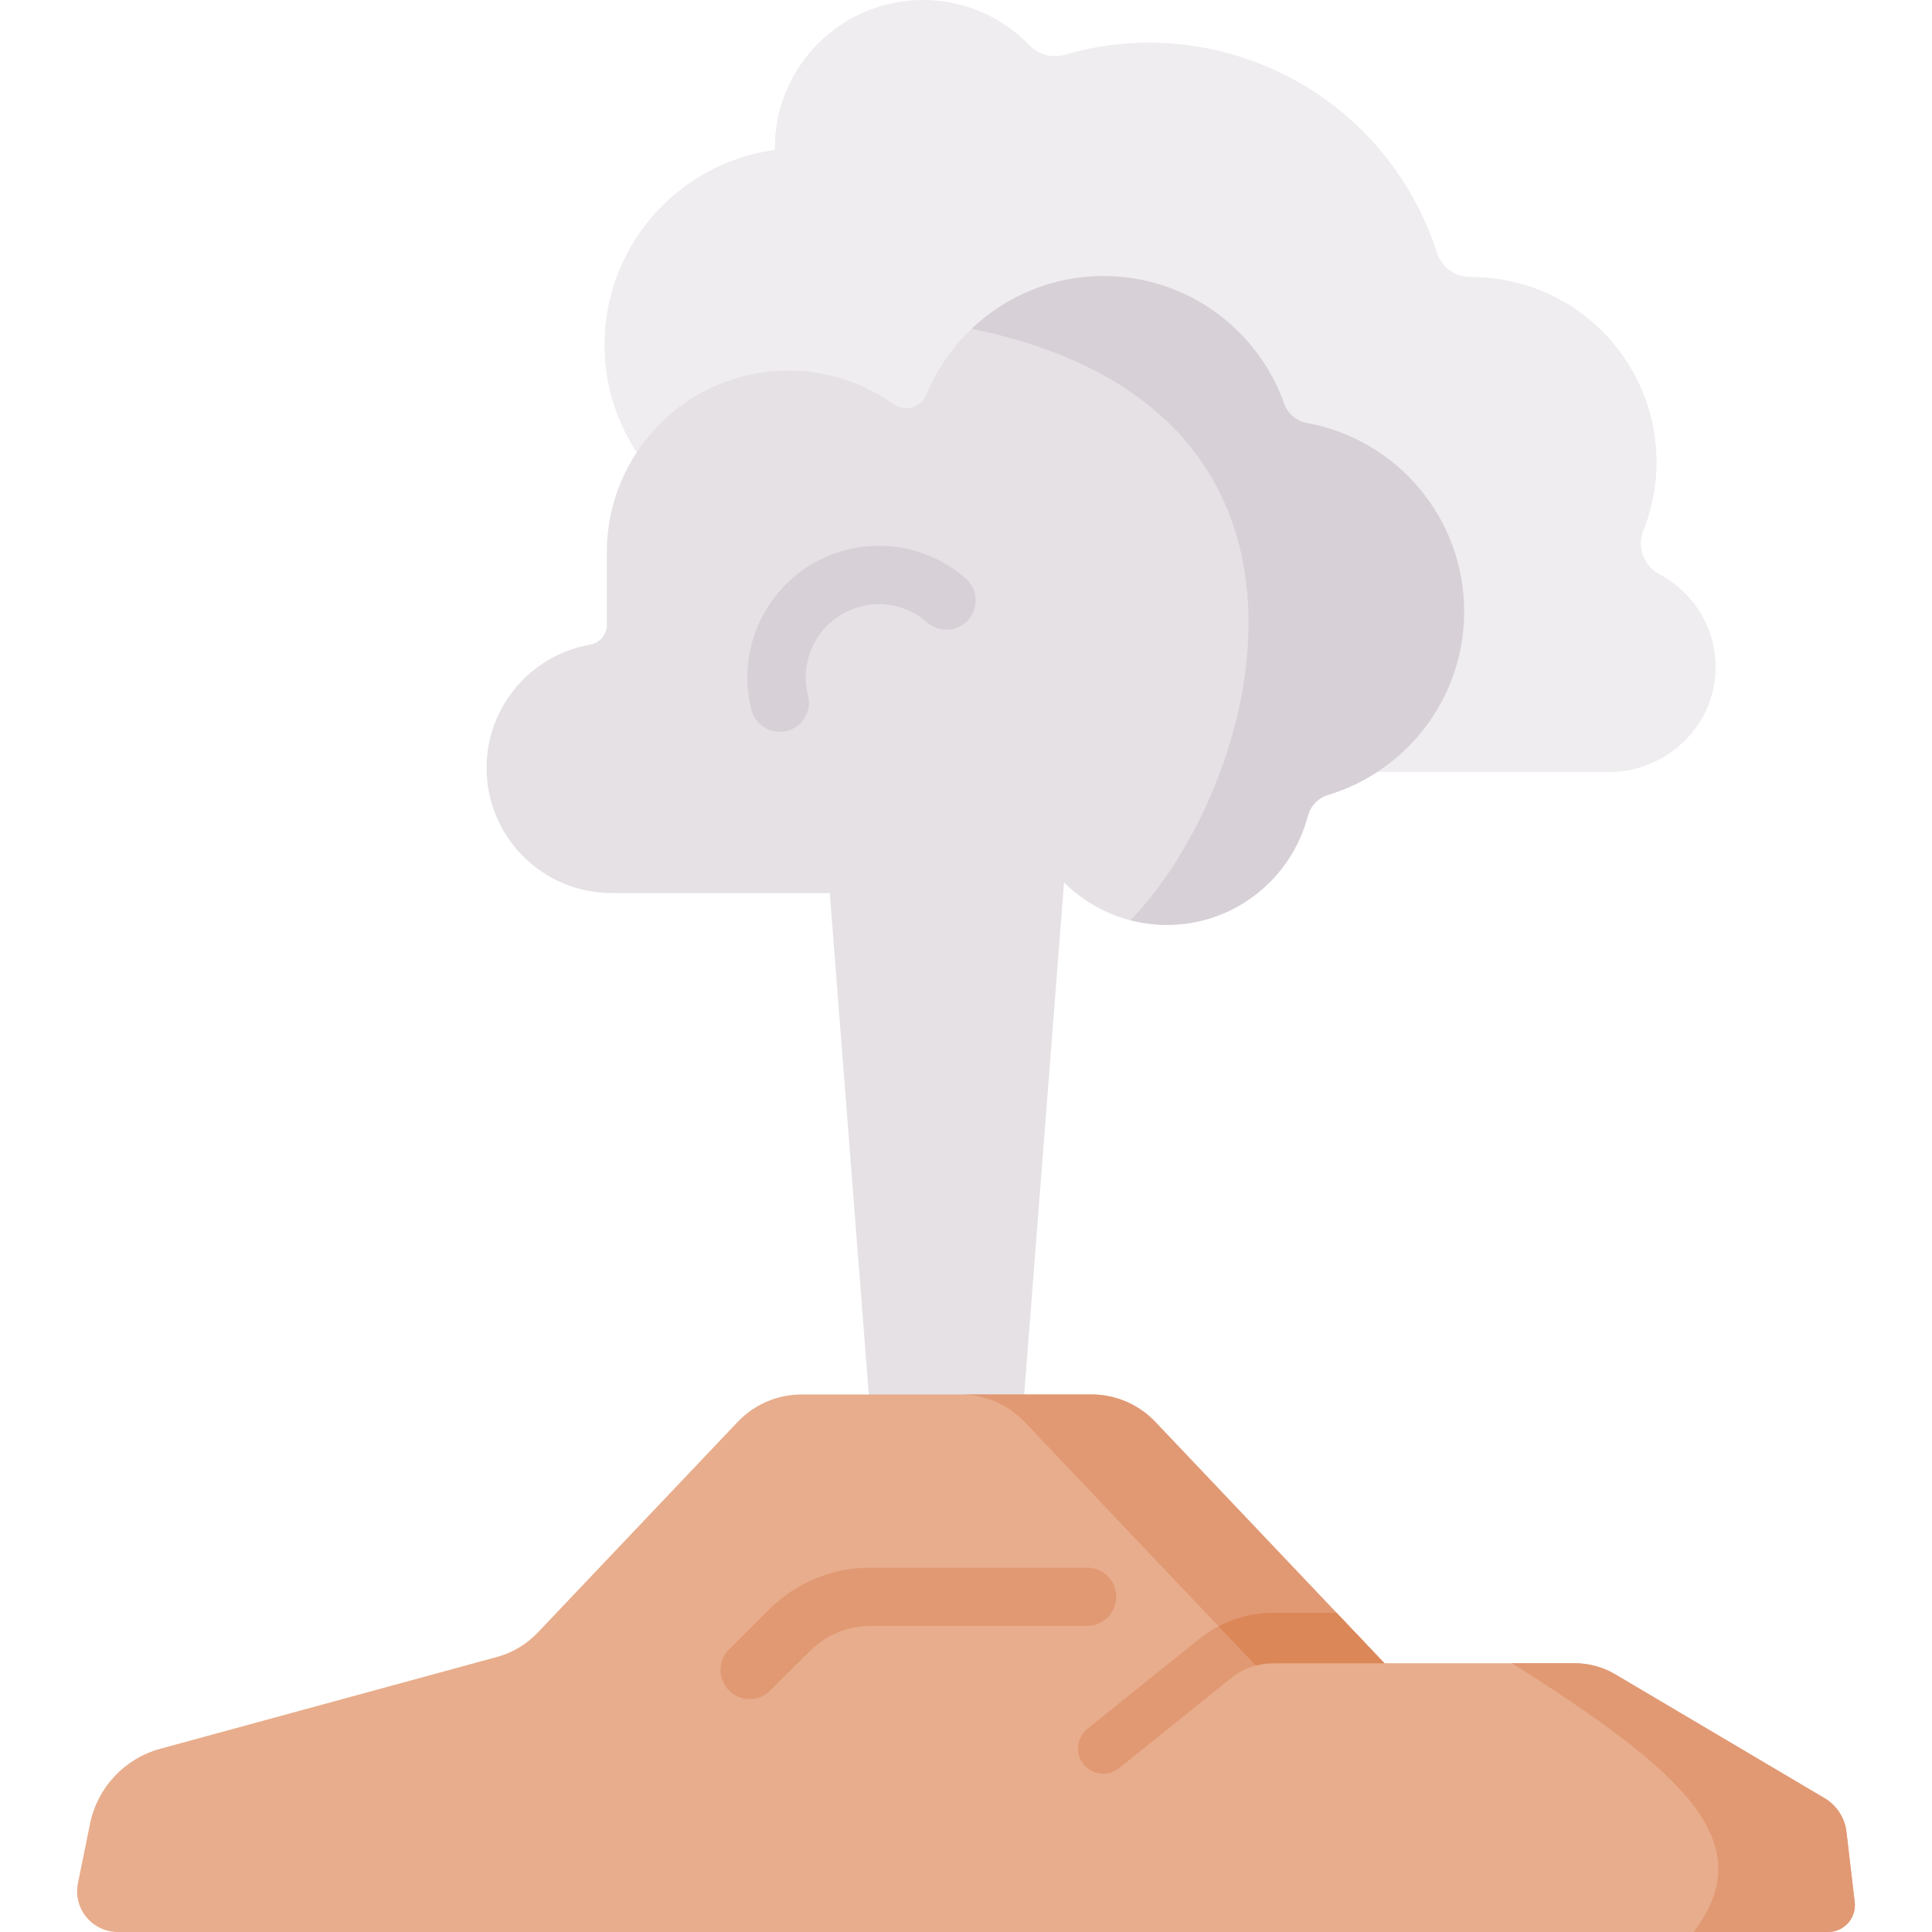
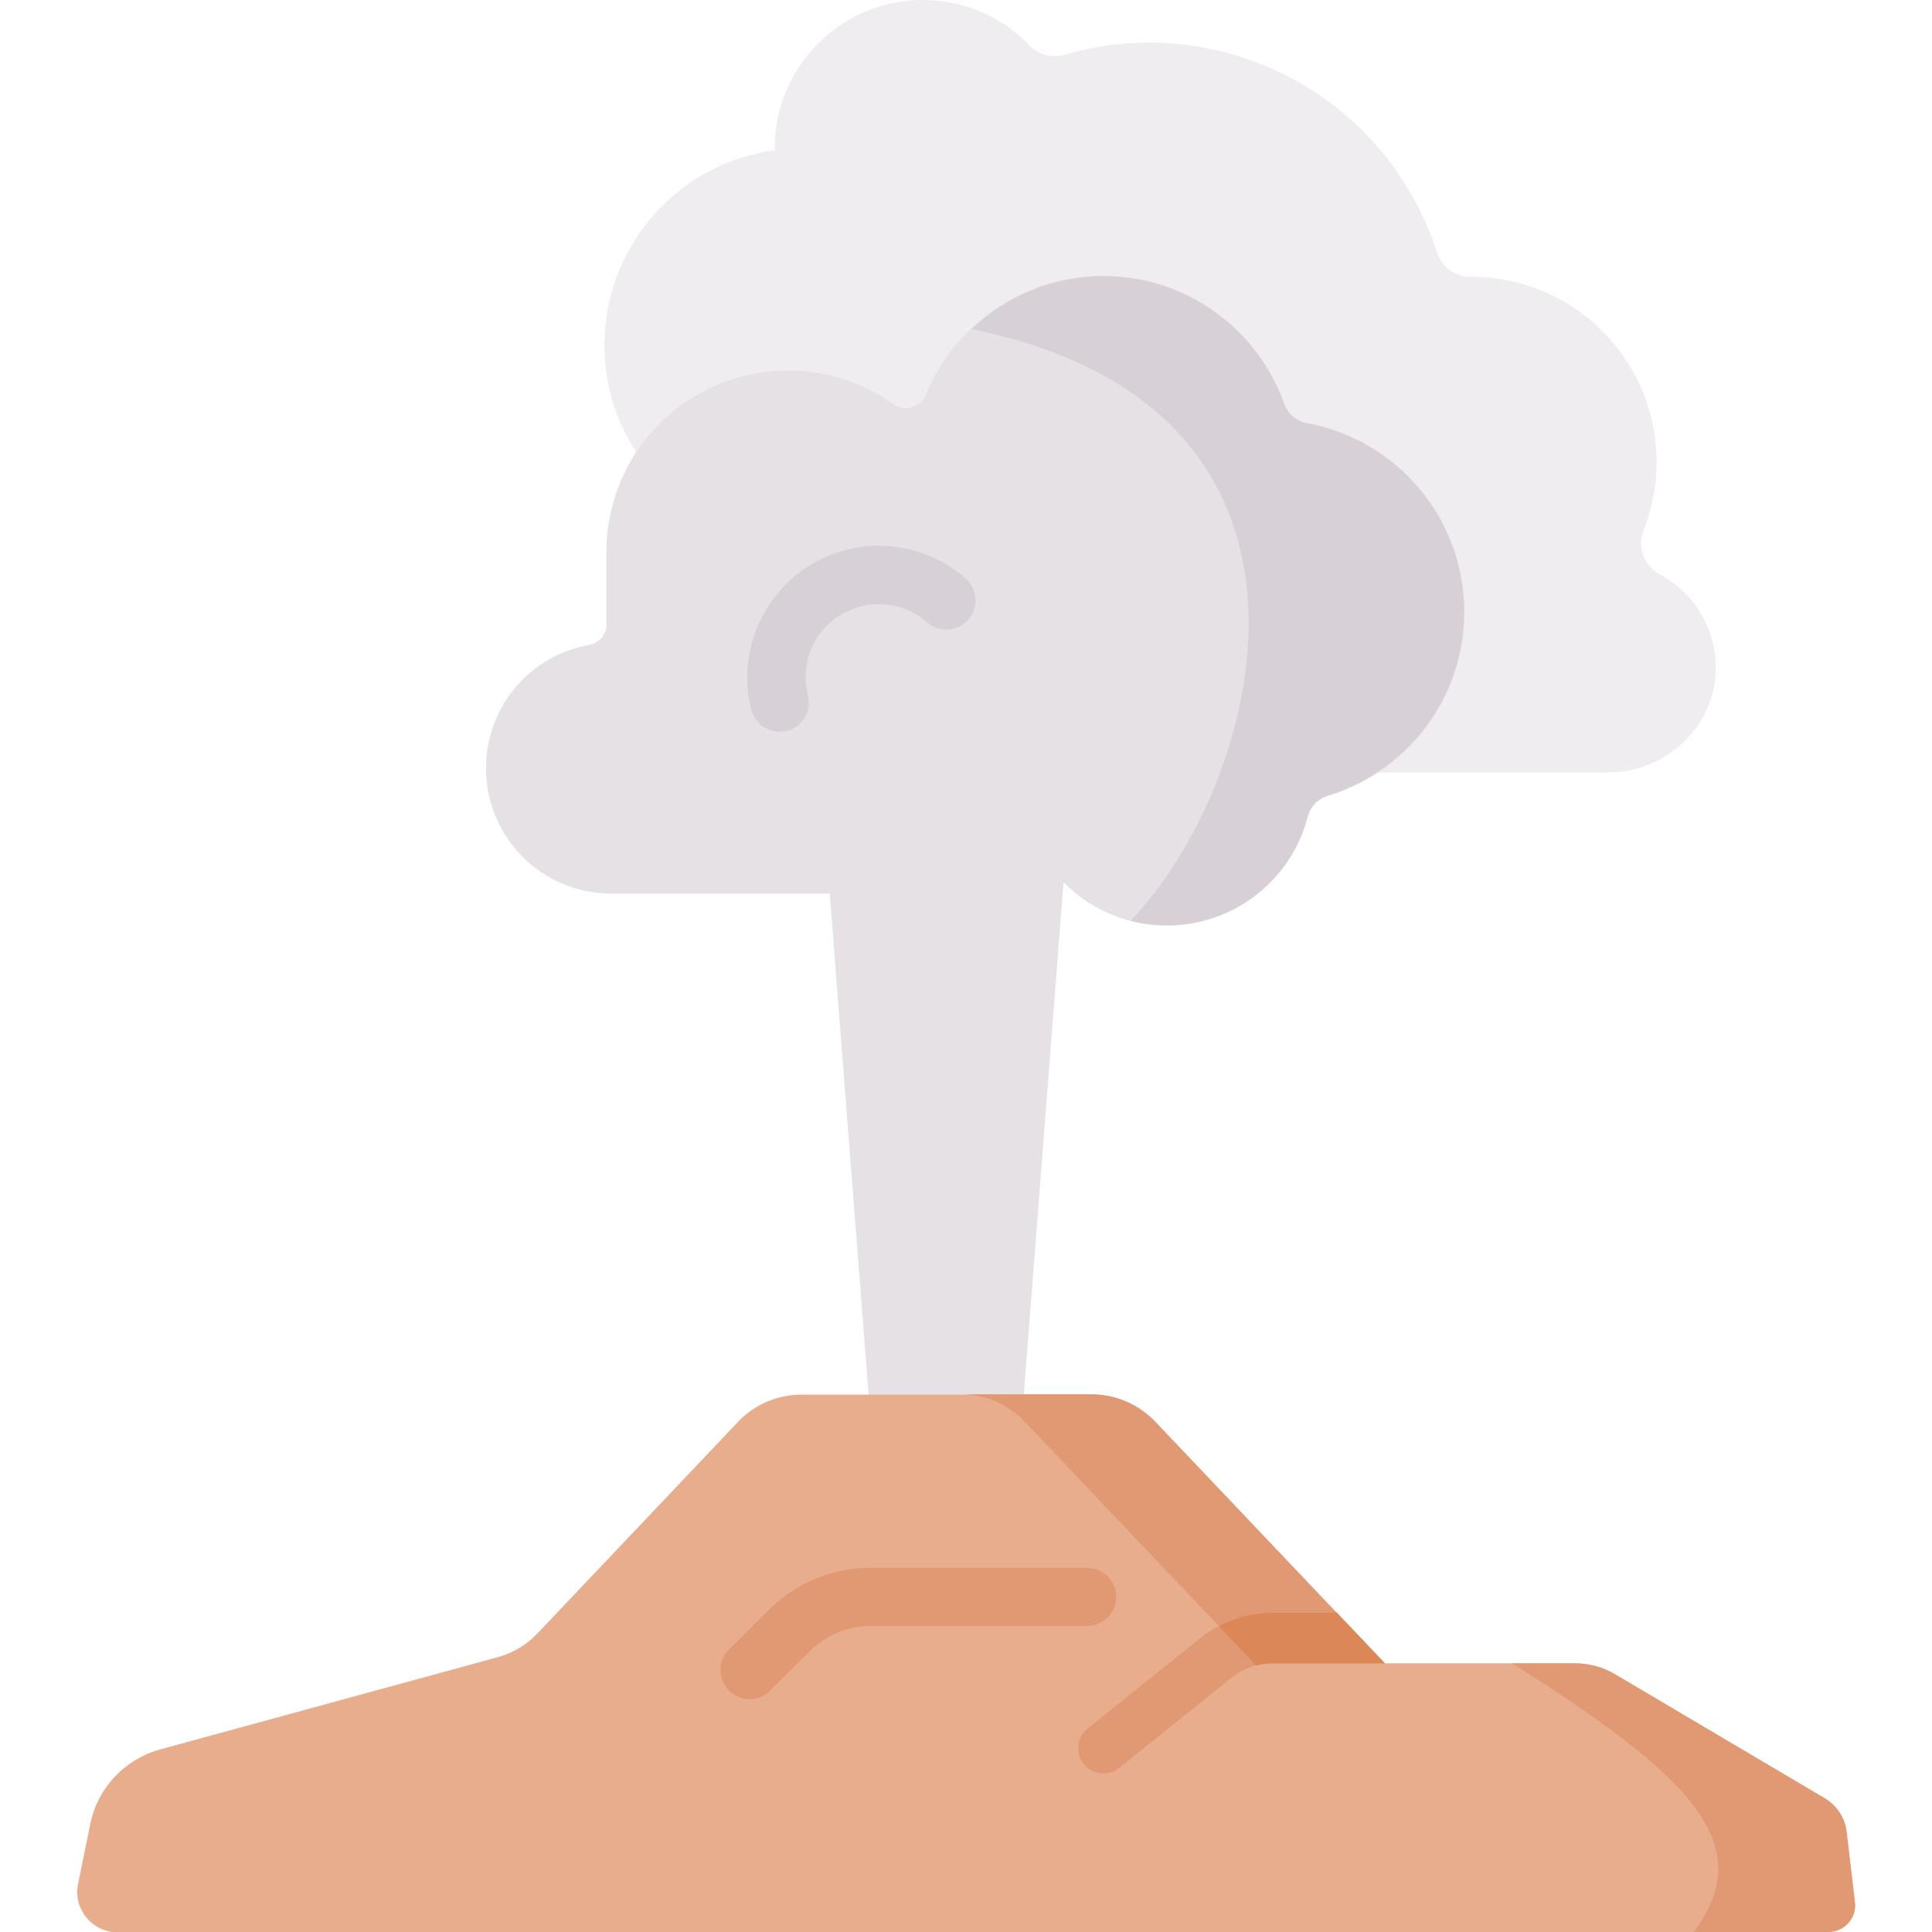
- <svg xmlns="http://www.w3.org/2000/svg" id="Capa_1" enable-background="new 0 0 512 512" height="512" viewBox="0 0 512 512" width="512">
+ <svg xmlns="http://www.w3.org/2000/svg" version="1.1" id="Capa_1" x="0px" y="0px" viewBox="0 0 512 512" style="enable-background:new 0 0 512 512;" xml:space="preserve">
+   <style type="text/css">
+ 	.st0{fill:#EFEDEF;}
+ 	.st1{fill:#E5E1E5;}
+ 	.st2{fill:#E8AD8C;}
+ 	.st3{fill:#E19974;}
+ 	.st4{fill:#DC8758;}
+ 	.st5{fill:#D7D0D6;}
+ </style>
  <g>
-     <path d="m439.896 152.319c-4.229-2.254-6.214-7.219-4.438-11.67 5.026-12.603 4.832-27.217-1.769-40.28-8.663-17.143-26.018-26.992-44.001-26.917-4.105.017-7.69-2.63-8.949-6.537-1.266-3.929-2.852-7.81-4.772-11.611-17.684-34.993-57.544-51.394-93.867-40.774-3.319.97-6.872-.039-9.272-2.528-7.137-7.398-17.146-12.002-28.237-12.002-21.677 0-39.251 17.573-39.251 39.251 0 .163.01.323.012.485-25.925 3.497-45.815 26.018-45.123 53.059.698 27.265 22.803 49.689 50.055 50.765 10.266.405 19.894-2.173 28.118-6.914 20.591 30.169 59.317 42.618 93.689 29.947v37.986h94.139c15.03 0 27.808-11.689 28.361-26.709.408-11.053-5.652-20.73-14.695-25.551z" fill="#efedef" />
-     <path d="m439.896 152.319c-4.229-2.255-6.214-7.219-4.438-11.67 5.026-12.603 4.832-27.217-1.769-40.28-8.663-17.143-26.018-26.992-44.001-26.917-4.105.017-7.69-2.63-8.949-6.537-1.266-3.929-2.852-7.81-4.772-11.611-15.793-31.254-49.276-47.658-82.129-43.246 95.972 42.299 136.29 142.288 102.279 192.52h30.116c15.03 0 27.808-11.689 28.361-26.709.405-11.052-5.655-20.729-14.698-25.55z" fill="#efedef" />
-     <path d="m217.21 202.09 13.947 179.201h39.348l13.946-179.201z" fill="#e5e1e5" />
-     <path d="m289.261 369.554h-76.861c-6.391 0-12.501 2.625-16.9 7.26l-53.019 55.865c-2.923 3.079-6.634 5.298-10.729 6.415l-89.282 24.35c-9.456 2.579-16.655 10.263-18.611 19.868l-3.206 15.74c-1.363 6.689 3.749 12.948 10.576 12.948h348.037v-58.156l-73.105-77.03c-4.399-4.635-10.509-7.26-16.9-7.26z" fill="#e8ad8c" />
-     <path d="m306.161 376.814c-4.399-4.635-10.509-7.26-16.9-7.26h-34.648c6.391 0 12.501 2.625 16.9 7.26l73.105 77.03v58.156h34.648v-58.156z" fill="#e19974" />
-     <path d="m198.669 450.277c-1.982 0-3.965-.758-5.474-2.274-3.011-3.023-3.002-7.915.022-10.927l10.557-10.515c7.2-7.172 16.763-11.121 26.925-11.121h57.39c4.267 0 7.726 3.459 7.726 7.726s-3.459 7.726-7.726 7.726h-57.39c-6.046 0-11.736 2.35-16.02 6.617l-10.557 10.515c-1.508 1.503-3.481 2.253-5.453 2.253z" fill="#e19974" />
-     <path d="m483.517 476.526-55.486-32.824c-3.237-1.915-6.93-2.926-10.692-2.926h-79.981c-4.006 0-7.891 1.368-11.014 3.878l-35.002 28.132c-4.422 3.554-6.994 8.922-6.994 14.595v24.619h200.106c4.258 0 7.562-3.716 7.064-7.944l-2.188-18.595c-.438-3.723-2.588-7.027-5.813-8.935z" fill="#e8ad8c" />
-     <path d="m354.155 427.385h-16.797c-7.057 0-13.903 2.41-19.404 6.831l-29.782 23.937c-2.882 2.317-3.341 6.532-1.024 9.414 2.317 2.883 6.532 3.341 9.414 1.024l29.782-23.937c3.122-2.51 7.008-3.878 11.014-3.878h29.506z" fill="#e19974" />
-     <path d="m337.358 427.385c-5.065 0-10.011 1.26-14.439 3.596l9.875 10.405c1.479-.398 3.012-.609 4.564-.609h29.506l-3.434-3.619-9.275-9.773z" fill="#dc8758" />
-     <path d="m484.454 512c4.258 0 7.562-3.716 7.064-7.944l-2.188-18.595c-.438-3.722-2.588-7.026-5.814-8.934l-55.486-32.824c-3.237-1.915-6.93-2.926-10.692-2.926h-16.644c46.286 29.215 66.029 47.692 48.123 71.223z" fill="#e19974" />
-     <path d="m346.366 112.113c-2.807-.51-5.114-2.488-6.069-5.175-6.993-19.678-25.774-33.769-47.85-33.769-21.2 0-39.353 12.997-46.953 31.455-1.413 3.432-5.673 4.651-8.698 2.499-7.953-5.658-17.626-8.904-27.869-8.904-26.564 0-48.099 21.535-48.099 48.099v19.274c0 2.615-1.904 4.806-4.479 5.257-15.565 2.728-27.396 16.306-27.396 32.653 0 18.314 14.847 33.161 33.161 33.161h78.844s22.043-2.203 39.669-4.242c7.06 7.79 17.259 12.683 28.6 12.683 17.928 0 32.992-12.229 37.324-28.799.702-2.686 2.717-4.836 5.375-5.639 20.873-6.303 36.074-25.683 36.074-48.613 0-24.92-17.956-45.635-41.634-49.94z" fill="#e5e1e5" />
-     <g fill="#d7d0d6">
-       <path d="m388 162.053c0-24.92-17.956-45.635-41.634-49.94-2.807-.51-5.114-2.488-6.069-5.175-6.993-19.678-25.774-33.769-47.85-33.769-13.542 0-25.835 5.309-34.934 13.951 105.052 21.528 76.271 121.541 42.076 156.759 3.082.793 6.309 1.225 9.638 1.225 17.928 0 32.992-12.229 37.324-28.799.702-2.686 2.717-4.836 5.375-5.639 20.873-6.303 36.074-25.683 36.074-48.613z" />
-       <path d="m206.629 193.929c-3.448 0-6.591-2.325-7.481-5.82-4.746-18.623 6.544-37.635 25.166-42.381 11.139-2.841 22.959-.004 31.612 7.588 3.208 2.814 3.527 7.696.713 10.903-2.815 3.209-7.697 3.527-10.904.713-4.821-4.23-11.403-5.809-17.605-4.23-10.366 2.642-16.651 13.225-14.009 23.592 1.054 4.135-1.444 8.341-5.579 9.395-.64.162-1.282.24-1.913.24z" />
+     <path class="st0" d="M439.9,152.3c-4.2-2.3-6.2-7.2-4.4-11.7c5-12.6,4.8-27.2-1.8-40.3c-8.7-17.1-26-27-44-26.9   c-4.1,0-7.7-2.6-8.9-6.5c-1.3-3.9-2.9-7.8-4.8-11.6c-17.7-35-57.5-51.4-93.9-40.8c-3.3,1-6.9,0-9.3-2.5c-7.1-7.4-17.1-12-28.2-12   c-21.7,0-39.3,17.6-39.3,39.3c0,0.2,0,0.3,0,0.5c-25.9,3.5-45.8,26-45.1,53.1c0.7,27.3,22.8,49.7,50.1,50.8   c10.3,0.4,19.9-2.2,28.1-6.9c20.6,30.2,59.3,42.6,93.7,29.9v38h94.1c15,0,27.8-11.7,28.4-26.7C455,166.8,448.9,157.1,439.9,152.3   L439.9,152.3z" />
+     <path class="st0" d="M439.9,152.3c-4.2-2.3-6.2-7.2-4.4-11.7c5-12.6,4.8-27.2-1.8-40.3c-8.7-17.1-26-27-44-26.9   c-4.1,0-7.7-2.6-8.9-6.5c-1.3-3.9-2.9-7.8-4.8-11.6c-15.8-31.3-49.3-47.7-82.1-43.2c96,42.3,136.3,142.3,102.3,192.5h30.1   c15,0,27.8-11.7,28.4-26.7C455,166.8,448.9,157.1,439.9,152.3L439.9,152.3z" />
+     <path class="st1" d="M217.2,202.1l13.9,179.2h39.3l13.9-179.2L217.2,202.1z" />
+     <path class="st2" d="M289.3,369.6h-76.9c-6.4,0-12.5,2.6-16.9,7.3l-53,55.9c-2.9,3.1-6.6,5.3-10.7,6.4l-89.3,24.4   c-9.5,2.6-16.7,10.3-18.6,19.9l-3.2,15.7c-1.4,6.7,3.7,12.9,10.6,12.9h348v-58.2l-73.1-77C301.8,372.2,295.7,369.6,289.3,369.6z" />
+     <path class="st3" d="M306.2,376.8c-4.4-4.6-10.5-7.3-16.9-7.3h-34.6c6.4,0,12.5,2.6,16.9,7.3l73.1,77V512h34.6v-58.2L306.2,376.8z" />
+     <path class="st3" d="M198.7,450.3c-2,0-4-0.8-5.5-2.3c-3-3-3-7.9,0-10.9l10.6-10.5c7.2-7.2,16.8-11.1,26.9-11.1h57.4   c4.3,0,7.7,3.5,7.7,7.7s-3.5,7.7-7.7,7.7h-57.4c-6,0-11.7,2.4-16,6.6L204.1,448C202.6,449.5,200.6,450.3,198.7,450.3L198.7,450.3z" />
+     <path class="st2" d="M483.5,476.5L428,443.7c-3.2-1.9-6.9-2.9-10.7-2.9h-80c-4,0-7.9,1.4-11,3.9l-35,28.1c-4.4,3.6-7,8.9-7,14.6   V512h200.1c4.3,0,7.6-3.7,7.1-7.9l-2.2-18.6C488.9,481.7,486.7,478.4,483.5,476.5L483.5,476.5z" />
+     <path class="st3" d="M354.2,427.4h-16.8c-7.1,0-13.9,2.4-19.4,6.8l-29.8,23.9c-2.9,2.3-3.3,6.5-1,9.4c2.3,2.9,6.5,3.3,9.4,1   l29.8-23.9c3.1-2.5,7-3.9,11-3.9h29.5L354.2,427.4z" />
+     <path class="st4" d="M337.4,427.4c-5.1,0-10,1.3-14.4,3.6l9.9,10.4c1.5-0.4,3-0.6,4.6-0.6h29.5l-3.4-3.6l-9.3-9.8H337.4z" />
+     <path class="st3" d="M484.5,512c4.3,0,7.6-3.7,7.1-7.9l-2.2-18.6c-0.4-3.7-2.6-7-5.8-8.9L428,443.7c-3.2-1.9-6.9-2.9-10.7-2.9   h-16.6c46.3,29.2,66,47.7,48.1,71.2H484.5z" />
+     <path class="st1" d="M346.4,112.1c-2.8-0.5-5.1-2.5-6.1-5.2c-7-19.7-25.8-33.8-47.9-33.8c-21.2,0-39.4,13-47,31.5   c-1.4,3.4-5.7,4.7-8.7,2.5c-8-5.7-17.6-8.9-27.9-8.9c-26.6,0-48.1,21.5-48.1,48.1v19.3c0,2.6-1.9,4.8-4.5,5.3   c-15.6,2.7-27.4,16.3-27.4,32.7c0,18.3,14.8,33.2,33.2,33.2H241c0,0,22-2.2,39.7-4.2c7.1,7.8,17.3,12.7,28.6,12.7   c17.9,0,33-12.2,37.3-28.8c0.7-2.7,2.7-4.8,5.4-5.6c20.9-6.3,36.1-25.7,36.1-48.6C388,137.1,370,116.4,346.4,112.1L346.4,112.1z" />
+     <g>
+       <path class="st5" d="M388,162.1c0-24.9-18-45.6-41.6-49.9c-2.8-0.5-5.1-2.5-6.1-5.2c-7-19.7-25.8-33.8-47.9-33.8    c-13.5,0-25.8,5.3-34.9,14c105.1,21.5,76.3,121.5,42.1,156.8c3.1,0.8,6.3,1.2,9.6,1.2c17.9,0,33-12.2,37.3-28.8    c0.7-2.7,2.7-4.8,5.4-5.6C372.8,204.4,388,185,388,162.1L388,162.1z" />
+       <path class="st5" d="M206.6,193.9c-3.4,0-6.6-2.3-7.5-5.8c-4.7-18.6,6.5-37.6,25.2-42.4c11.1-2.8,23,0,31.6,7.6    c3.2,2.8,3.5,7.7,0.7,10.9c-2.8,3.2-7.7,3.5-10.9,0.7c-4.8-4.2-11.4-5.8-17.6-4.2c-10.4,2.6-16.7,13.2-14,23.6    c1.1,4.1-1.4,8.3-5.6,9.4C207.9,193.9,207.3,193.9,206.6,193.9L206.6,193.9z" />
    </g>
  </g>
</svg>
